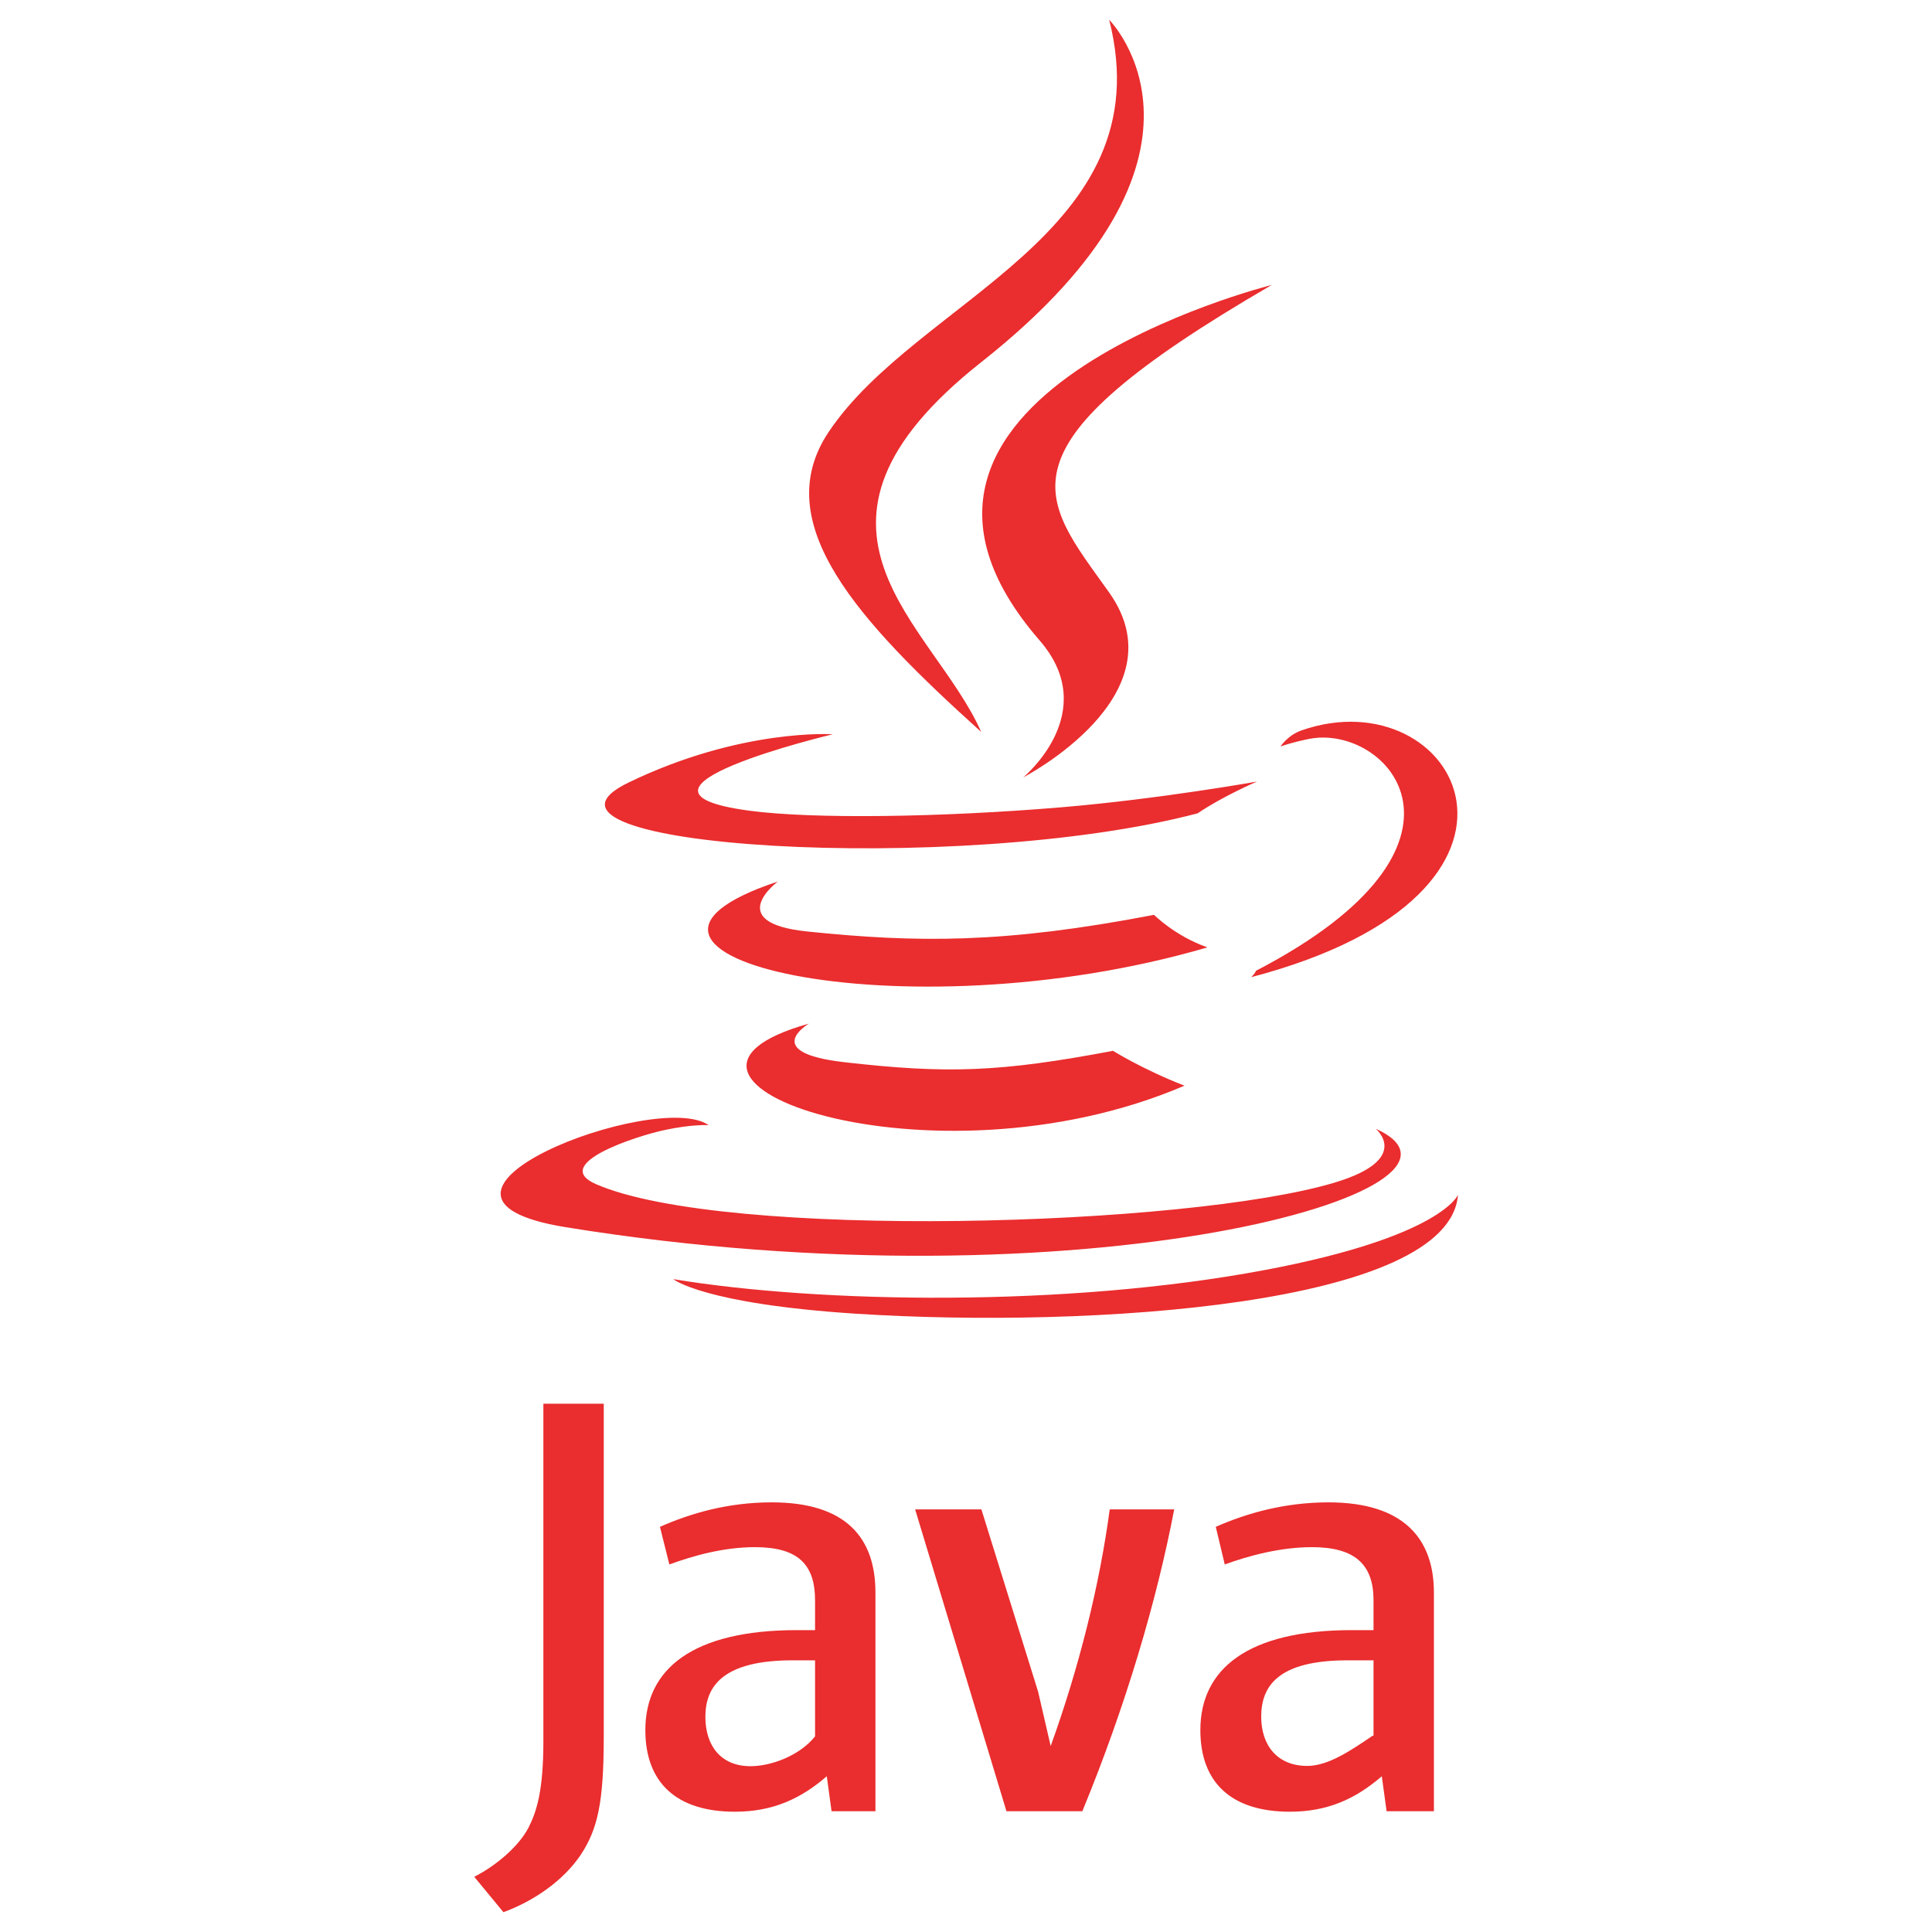
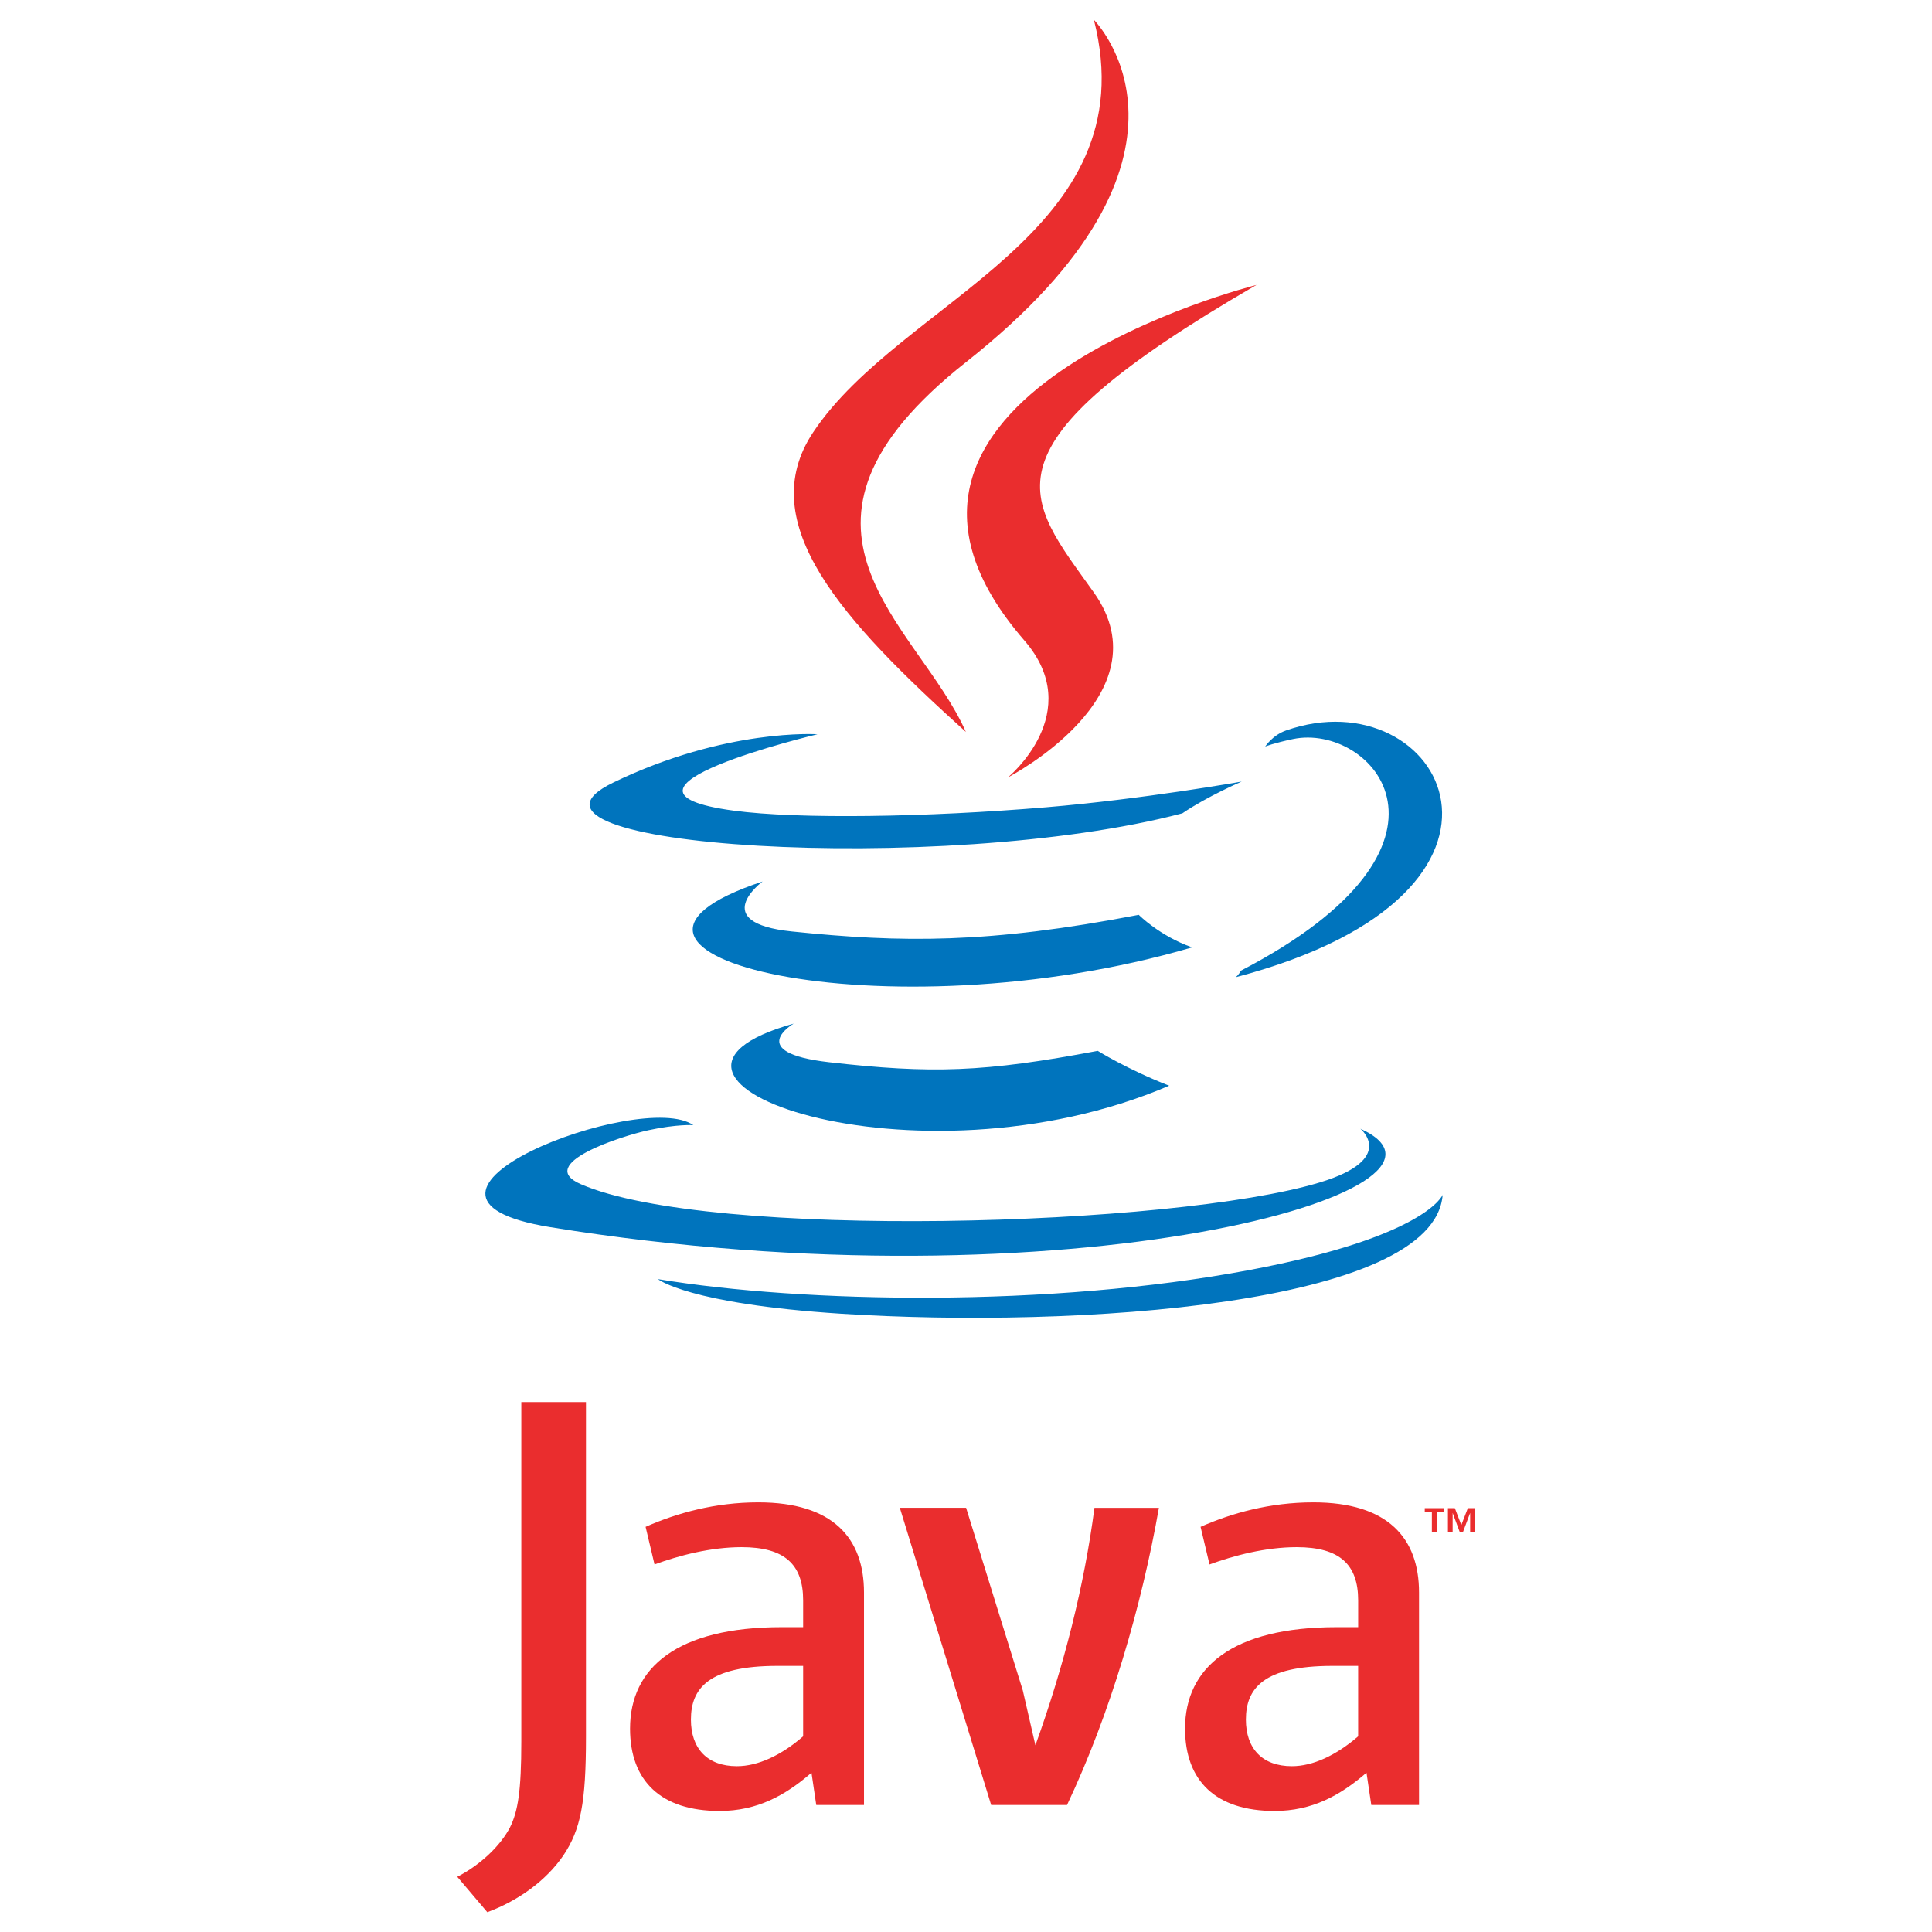
<svg xmlns="http://www.w3.org/2000/svg" viewBox="0 0 128 128">
-   <path fill="#EA2D2E" d="M53.595 67.817c-13.224 3.694 8.044 11.325 24.88 4.112-2.757-1.071-4.735-2.309-4.735-2.309-7.508 1.419-10.99 1.531-17.805.753-5.625-.644-2.34-2.556-2.34-2.556zM76.459 60.61c-9.95 1.915-15.698 1.854-22.979 1.103-5.629-.582-1.944-3.311-1.944-3.311-14.563 4.834 8.106 10.318 28.459 4.365-2.162-.761-3.536-2.157-3.536-2.157zM84.258 18.879s-29.439 7.351-15.38 23.552c4.151 4.778-1.088 9.074-1.088 9.074s10.533-5.437 5.696-12.248c-4.518-6.349-7.982-9.502 10.772-20.378zM37.48 81.305c34.324 5.563 62.567-2.506 53.666-6.523 0 0 2.431 2.005-2.679 3.555-9.715 2.943-40.444 3.831-48.979.117-3.066-1.335 2.687-3.187 4.496-3.576 1.887-.409 2.965-.334 2.965-.334-3.412-2.404-22.055 4.718-9.469 6.761zM79.348 53.885c1.65-1.126 3.93-2.104 3.93-2.104s-6.492 1.161-12.961 1.704c-7.918.664-16.412.795-20.676.225-10.095-1.35 5.534-5.063 5.534-5.063s-6.07-.411-13.533 3.199c-8.827 4.269 21.832 6.214 37.706 2.039zM83.213 64.317c-.074.2-.322.425-.322.425 21.546-5.664 13.624-19.965 3.322-16.345-.903.319-1.378 1.063-1.378 1.063s.571-.23 1.845-.496c5.207-1.084 12.669 6.972-3.467 15.353zM65.006 48.492c-3.179-7.186-13.957-13.471.005-24.498 17.41-13.742 8.476-22.682 8.476-22.682 3.604 14.197-12.711 18.486-18.6 27.328-4.01 6.024 1.969 12.499 10.119 19.852zM83.796 84.143c-13.219 2.488-29.524 2.199-39.191.603 0 0 1.98 1.64 12.157 2.294 15.484.99 39.269-.551 39.832-7.878 0-.001-1.082 2.776-12.798 4.981zM51.131 99.535c-2.887 0-5.351.714-7.408 1.622l.624 2.493c1.619-.595 3.618-1.147 5.674-1.147 2.85 0 3.979 1.147 3.979 3.521v1.976h-1.2c-6.921 0-10.044 2.585-10.044 6.624 0 3.479 2.059 5.407 5.933 5.407 2.49 0 4.351-.845 6.088-2.35l.316 2.319h2.907v-14.492c0-3.599-1.924-5.973-6.869-5.973zm2.869 15.502c-1 1.266-2.893 1.978-4.279 1.978-1.973 0-2.988-1.371-2.988-3.27 0-2.056 1.202-3.745 5.794-3.745h1.473v5.037zM69.611 115.681l-.835-3.608-3.756-12.073h-4.39l6.051 20h5.026c2.884-7 4.943-14 6.086-20h-4.271c-.671 5-2.016 10.424-3.911 15.681zM88.015 99.535c-2.889 0-5.411.714-7.467 1.622l.596 2.493c1.621-.595 3.722-1.147 5.778-1.147 2.846 0 4.078 1.147 4.078 3.521v1.976h-1.428c-6.923 0-10.045 2.585-10.045 6.624 0 3.479 2.056 5.407 5.93 5.407 2.492 0 4.349-.845 6.091-2.35l.318 2.319h3.134v-14.492c0-3.599-2.044-5.973-6.985-5.973zm-1.411 17.462c-1.975 0-3.046-1.363-3.046-3.261 0-2.055 1.149-3.736 5.736-3.736h1.706v5h-.067c-1.465 1-2.947 1.997-4.329 1.997zM36 115.373c0 3.271-.445 4.638-.979 5.701-.615 1.193-2.053 2.475-3.601 3.269l1.934 2.345c2.032-.749 3.943-2.078 5.092-3.757 1.15-1.723 1.554-3.491 1.554-7.867v-22.064h-4v22.373z" />
+   <path fill="#0074BD" d="M52.581 67.817s-3.284 1.911 2.341 2.557c6.814.778 10.297.666 17.805-.753 0 0 1.979 1.237 4.735 2.309-16.836 7.213-38.104-.418-24.881-4.113zM50.522 58.402s-3.684 2.729 1.945 3.311c7.28.751 13.027.813 22.979-1.103 0 0 1.373 1.396 3.536 2.157-20.352 5.954-43.021.469-28.46-4.365z" />
+   <path fill="#EA2D2E" d="M67.865 42.431c4.151 4.778-1.088 9.074-1.088 9.074s10.533-5.437 5.696-12.248c-4.519-6.349-7.982-9.502 10.771-20.378.001 0-29.438 7.35-15.379 23.552z" />
+   <path fill="#0074BD" d="M90.132 74.781s2.432 2.005-2.678 3.555c-9.716 2.943-40.444 3.831-48.979.117-3.066-1.335 2.687-3.187 4.496-3.576 1.887-.409 2.965-.334 2.965-.334-3.412-2.403-22.055 4.719-9.469 6.762 34.324 5.563 62.567-2.506 53.665-6.524zM54.162 48.647s-15.629 3.713-5.534 5.063c4.264.57 12.758.439 20.676-.225 6.469-.543 12.961-1.704 12.961-1.704s-2.279.978-3.93 2.104c-15.874 4.175-46.533 2.23-37.706-2.038 7.463-3.611 13.533-3.2 13.533-3.2zM82.2 64.317c16.135-8.382 8.674-16.438 3.467-15.353-1.273.266-1.845.496-1.845.496s.475-.744 1.378-1.063c10.302-3.62 18.223 10.681-3.322 16.345 0 0 .247-.224.322-.425z" />
+   <path fill="#EA2D2E" d="M72.474 1.313s8.935 8.939-8.476 22.682c-13.962 11.027-3.184 17.313-.006 24.498-8.15-7.354-14.128-13.828-10.118-19.852 5.889-8.842 22.204-13.131 18.6-27.328z" />
+   <path fill="#0074BD" d="M55.749 87.039c15.484.99 39.269-.551 39.832-7.878 0 0-1.082 2.777-12.799 4.981-13.218 2.488-29.523 2.199-39.191.603 0 0 1.98 1.64 12.158 2.294z" />
+   <path fill="#EA2D2E" d="M94.866 100.181h-.472v-.264h1.27v.264h-.47v1.317h-.329l.001-1.317zm2.535.066h-.006l-.468 1.251h-.216l-.465-1.251h-.005v1.251h-.312v-1.581h.457l.431 1.119.432-1.119h.454v1.581h-.302v-1.251zM53.211 115.037c-1.46 1.266-3.004 1.978-4.391 1.978-1.974 0-3.045-1.186-3.045-3.085 0-2.055 1.146-3.56 5.738-3.56h1.697v4.667h.001zm4.031 4.548v-14.077c0-3.599-2.053-5.973-6.997-5.973-2.886 0-5.416.714-7.473 1.622l.592 2.493c1.62-.595 3.715-1.147 5.771-1.147 2.85 0 4.075 1.147 4.075 3.521v1.779h-1.424c-6.921 0-10.044 2.685-10.044 6.723 0 3.479 2.058 5.456 5.933 5.456 2.49 0 4.351-1.028 6.088-2.533l.316 2.137h3.163v-.001zM70.694 119.585h-5.027l-6.051-19.689h4.391l3.756 12.099.835 3.635c1.896-5.258 3.24-10.596 3.912-15.733h4.271c-1.143 6.481-3.203 13.598-6.087 19.688zM89.982 115.037c-1.465 1.266-3.01 1.978-4.392 1.978-1.976 0-3.046-1.186-3.046-3.085 0-2.055 1.149-3.56 5.736-3.56h1.701v4.667h.001zm4.033 4.548v-14.077c0-3.599-2.059-5.973-6.999-5.973-2.889 0-5.418.714-7.475 1.622l.593 2.493c1.62-.595 3.718-1.147 5.774-1.147 2.846 0 4.074 1.147 4.074 3.521v1.779h-1.424c-6.923 0-10.045 2.685-10.045 6.723 0 3.479 2.056 5.456 5.93 5.456 2.491 0 4.349-1.028 6.091-2.533l.318 2.137h3.163v-.001zM37.322 122.931c-1.147 1.679-3.005 3.008-5.037 3.757l-1.989-2.345c1.547-.794 2.872-2.075 3.489-3.269.532-1.063.753-2.43.753-5.701v-22.482h4.284v22.173c0 4.375-.348 6.144-1.5 7.867z" />
</svg>
